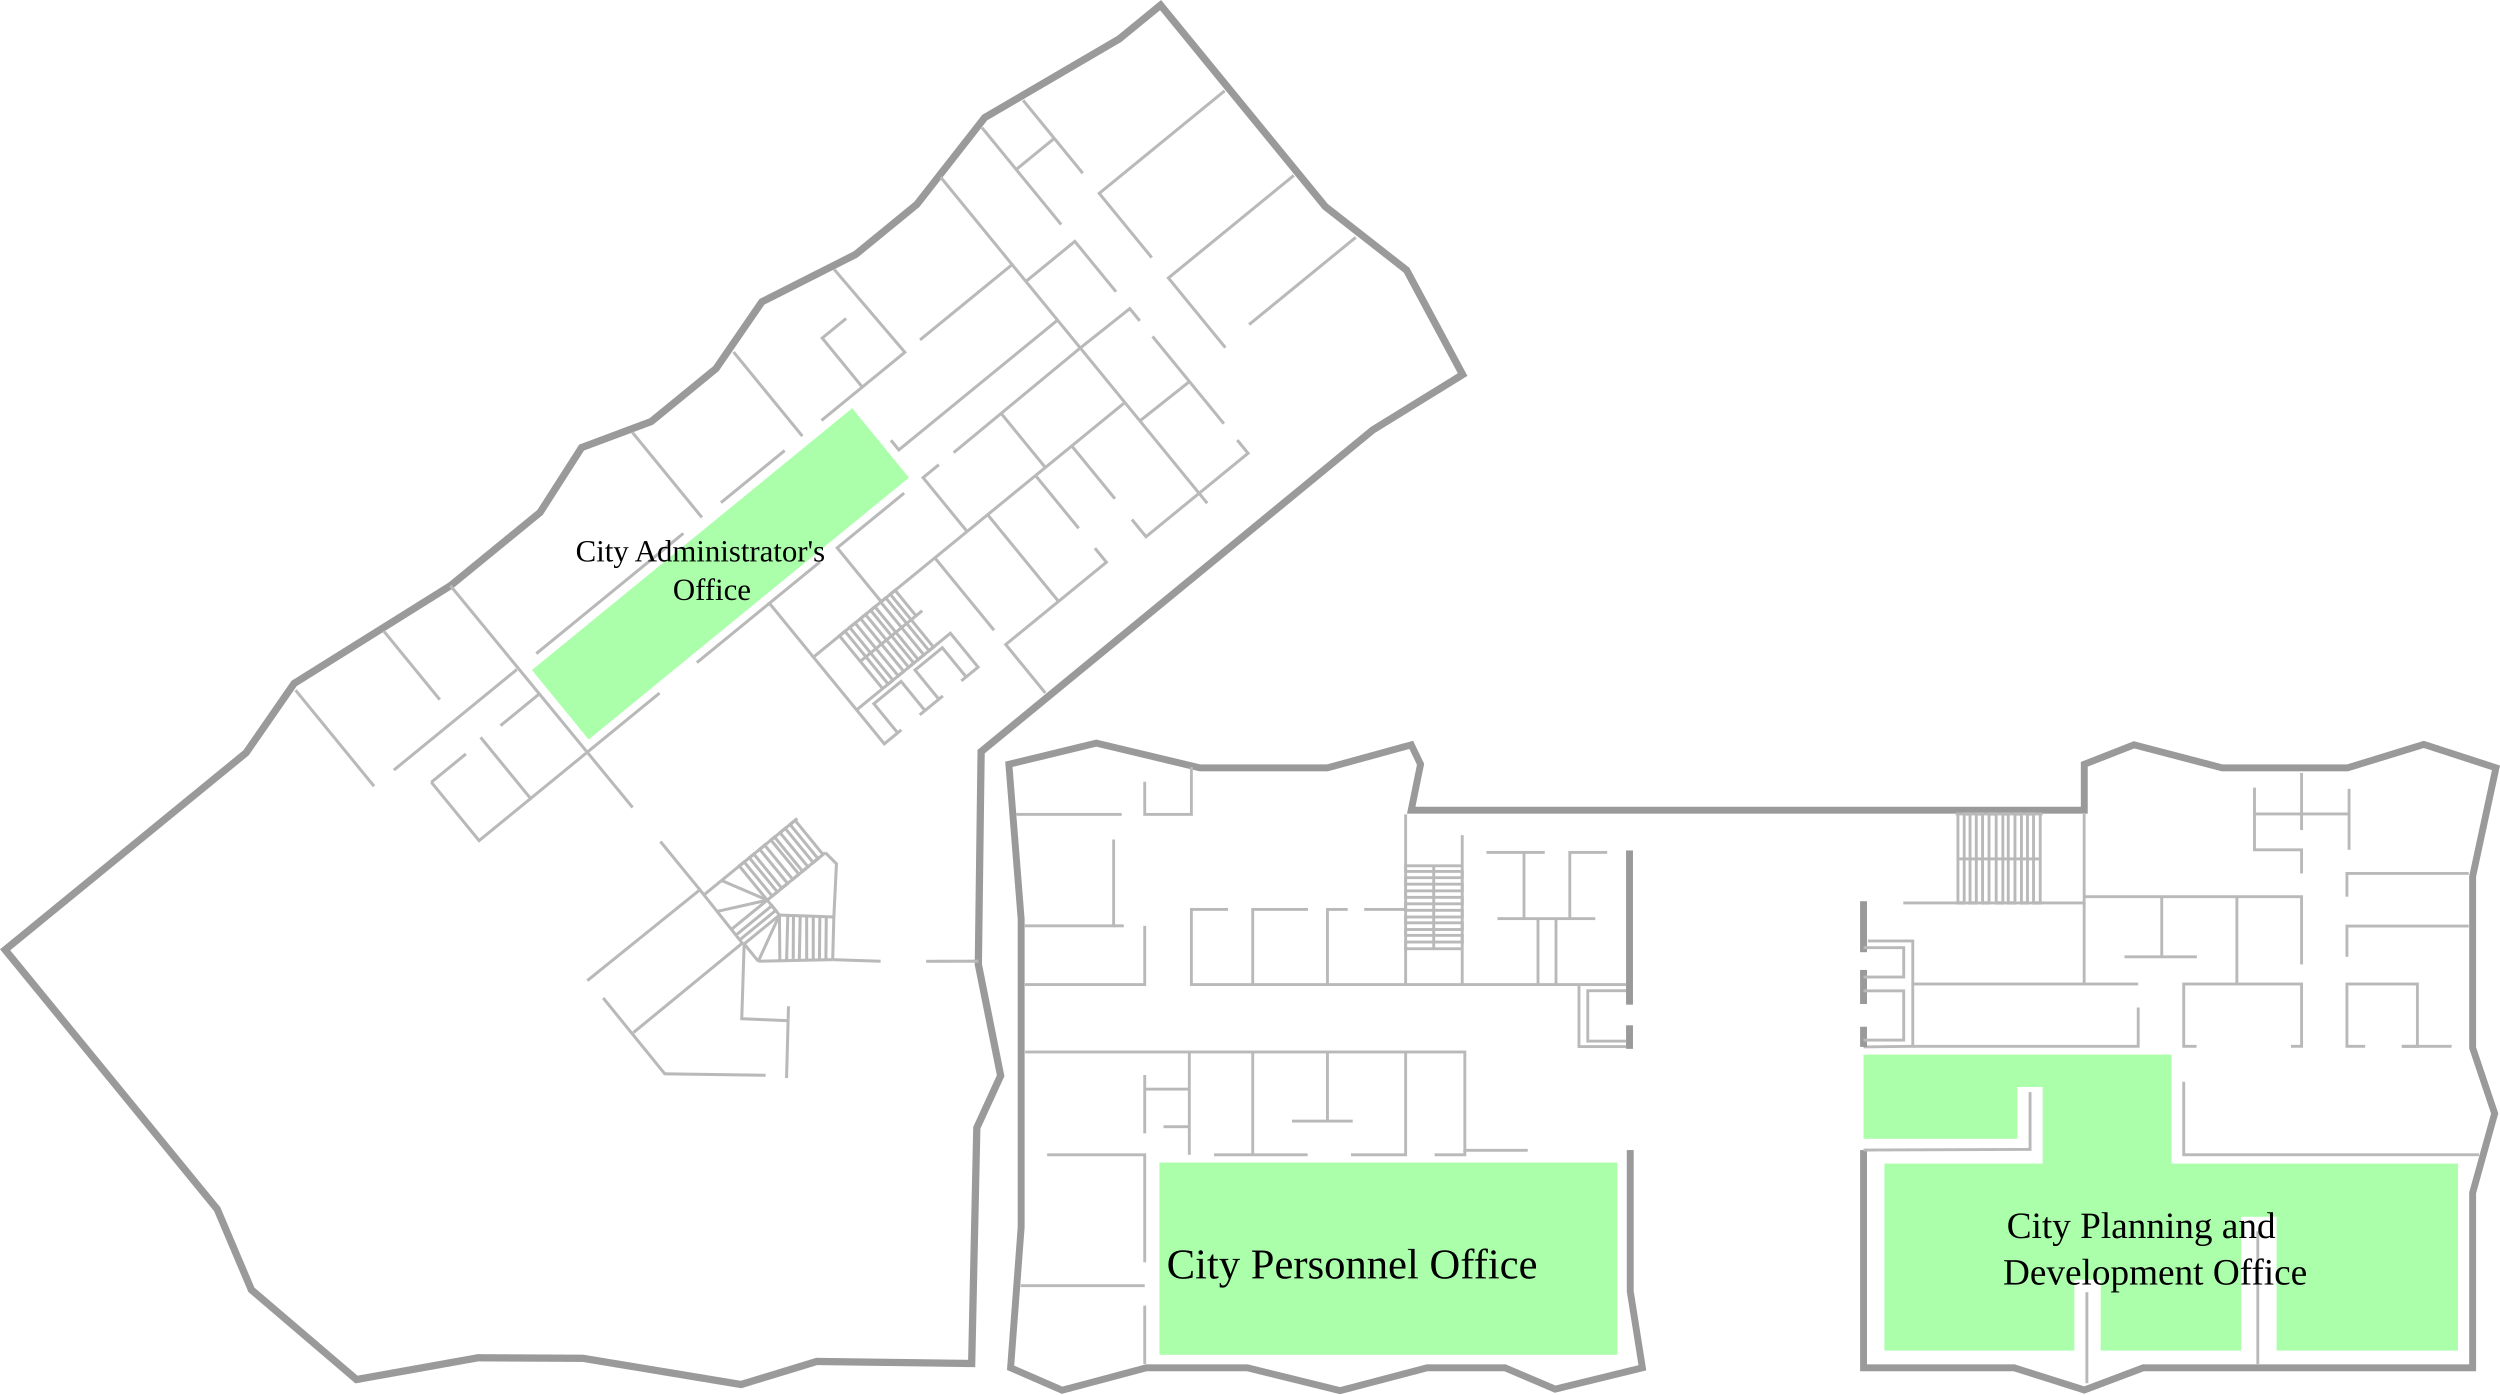
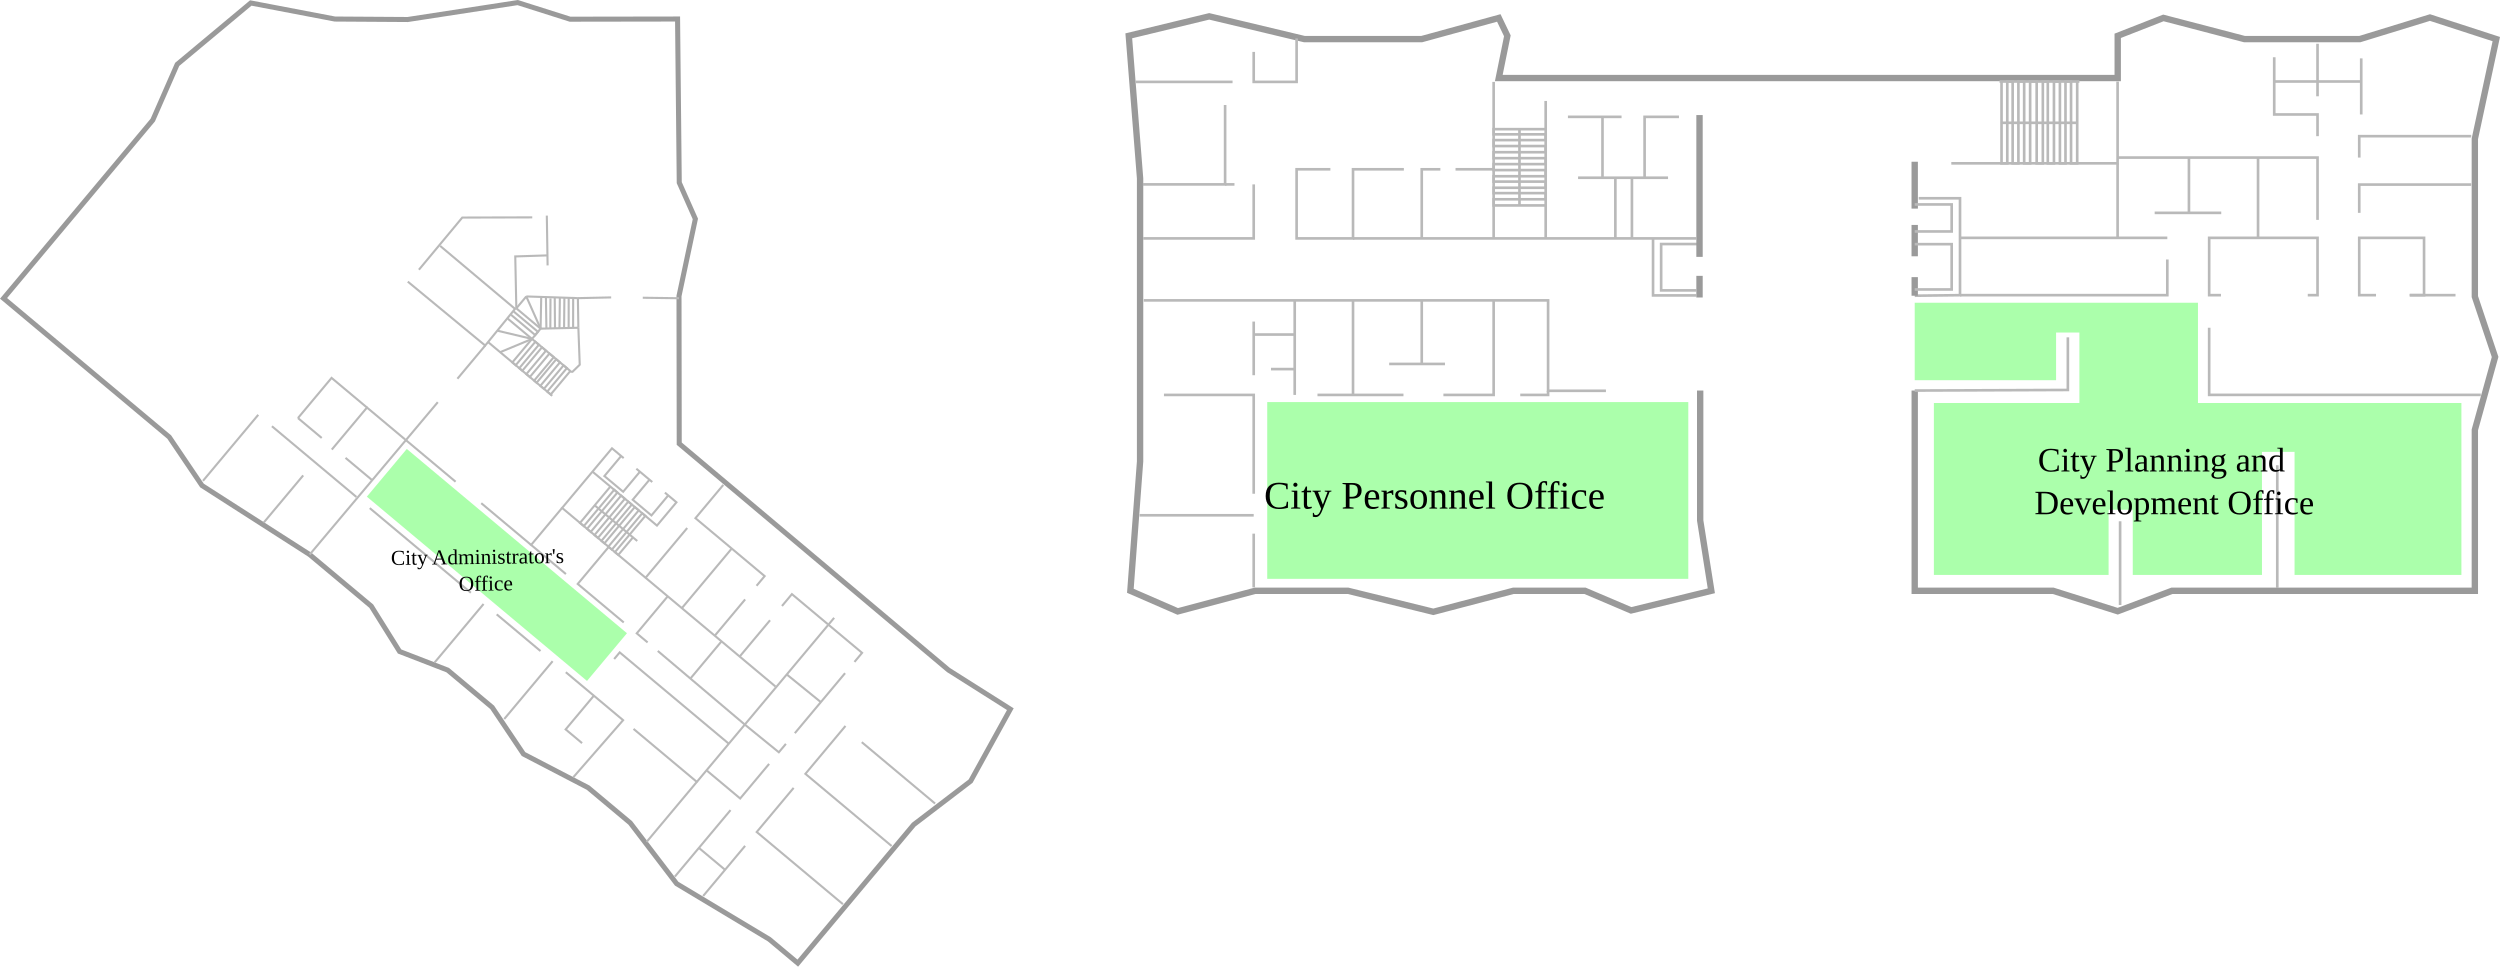
- <svg xmlns="http://www.w3.org/2000/svg" width="280.908mm" height="156.659mm" viewBox="0 0 1061.701 592.099" version="1.1" id="svg1" xml:space="preserve">
+ <svg xmlns="http://www.w3.org/2000/svg" width="245.996mm" height="95.12mm" viewBox="0 0 929.748 359.508" version="1.1" id="svg1" xml:space="preserve">
  <defs id="defs1" />
-   <g id="layer1" transform="translate(-21.74924,-117.6401)">
+   <g id="layer1" transform="matrix(0.7591142,0,0,0.7591142,-17.32283,-176.0377)">
    <g id="g3" transform="matrix(1.471395,0,0,-1.471395,-103.6755,1091.879)">
-       <g id="g1" transform="matrix(0.4398665,0,0,-0.4398665,340.831,537.1581)">
+       <g id="g1" transform="matrix(0.4666265,0,0,-0.4666265,424.0433,673.9895)">
        <g id="layer2">
          <path style="fill:#000000;fill-opacity:0;stroke:#9a9a9a;stroke-width:4.535;stroke-dasharray:none;stroke-opacity:1" d="m 488.647,470.527 v 92.688 l 7.957,50.199 -57.263,14.002 -32.874,-14.002 H 355.305 L 298.239,628.409 237.389,613.414 h -66.327 l -55.214,14.711 -33.789,-14.711 6.932,-92.291 V 319.165 l -8.066,-101.759 57.399,-13.889 67.886,16.228 h 83.76 l 54.97,-15.094 6.114,12.755 -6.114,30.124 h 441.635 v -30.124 l 32.597,-12.768 57.824,15.106 h 82.342 l 50.029,-15.377 47.336,15.377 -15.306,71.217 v 112.53 l 14.456,43.066 -14.456,52.032 V 613.414 H 825.265 l -38.691,14.569 -46.061,-14.569 H 641.731 V 470.527" id="path20" />
          <path style="fill:#000000;fill-opacity:0;stroke:#b9b9b9;stroke-width:1.89;stroke-dasharray:none;stroke-opacity:1" d="m 200.683,219.27 v 31.017 h -30.613 v -21.396" id="path46" />
          <path style="fill:#000000;fill-opacity:0;stroke:#b9b9b9;stroke-width:1.89;stroke-dasharray:none;stroke-opacity:1" d="M 154.976,250.286 H 85.583" id="path47" />
          <path style="fill:#000000;fill-opacity:0;stroke:#b9b9b9;stroke-width:1.89;stroke-dasharray:none;stroke-opacity:1" d="m 149.662,266.772 v 56.645 H 90.995" id="path48" />
          <path style="fill:#000000;fill-opacity:0;stroke:#b9b9b9;stroke-width:1.89;stroke-dasharray:none;stroke-opacity:1" d="M 149.662,323.417 H 156.335" id="path49" />
          <path style="fill:#000000;fill-opacity:0;stroke:#b9b9b9;stroke-width:1.89;stroke-dasharray:none;stroke-opacity:1" d="m 170.07,323.417 v 38.549 H 91.195" id="path50" />
          <path style="fill:#000000;fill-opacity:0;stroke:#b9b9b9;stroke-width:1.89;stroke-dasharray:none;stroke-opacity:1" d="m 224.776,312.645 h -24.093 v 49.32 h 40.25 v -49.32 h 36.282" id="path51" />
          <path style="fill:#000000;fill-opacity:0;stroke:#b9b9b9;stroke-width:1.89;stroke-dasharray:none;stroke-opacity:1" d="M 240.933,361.966 H 341.274 485.833" id="path52" />
          <path style="fill:#000000;fill-opacity:0;stroke:#b9b9b9;stroke-width:1.89;stroke-dasharray:none;stroke-opacity:1" d="m 289.969,361.966 v -49.32 h 13.28" id="path53" />
          <path style="fill:#000000;fill-opacity:0;stroke:#b9b9b9;stroke-width:1.89;stroke-dasharray:none;stroke-opacity:1" d="m 314.073,312.645 h 27.201" id="path54" />
          <path style="fill:#000000;fill-opacity:0;stroke:#b9b9b9;stroke-width:1.89;stroke-dasharray:none;stroke-opacity:1" d="M 341.274,361.966 V 250.286" id="path55" />
          <path style="fill:#000000;fill-opacity:0;stroke:#b9b9b9;stroke-width:1.89;stroke-dasharray:none;stroke-opacity:1" d="m 378.406,263.892 v 98.074" id="path56" />
          <path style="fill:#000000;fill-opacity:0;stroke:#b9b9b9;stroke-width:1.89;stroke-dasharray:none;stroke-opacity:1" d="m 394.279,275.23 h 38.266" id="path57" />
          <path style="fill:#000000;fill-opacity:0;stroke:#b9b9b9;stroke-width:1.89;stroke-dasharray:none;stroke-opacity:1" d="m 473.503,275.23 h -24.518 v 43.453" id="path59" />
          <path style="fill:#000000;fill-opacity:0;stroke:#b9b9b9;stroke-width:1.89;stroke-dasharray:none;stroke-opacity:1" d="M 465.709,318.683 H 401.507" id="path60" />
          <path style="fill:#000000;fill-opacity:0;stroke:#b9b9b9;stroke-width:1.89;stroke-dasharray:none;stroke-opacity:1" d="M 418.939,318.683 V 275.23" id="path61" />
          <path style="fill:#000000;fill-opacity:0;stroke:#b9b9b9;stroke-width:1.89;stroke-dasharray:none;stroke-opacity:1" d="m 428.117,318.683 v 43.283" id="path62" />
          <path style="fill:#000000;fill-opacity:0;stroke:#b9b9b9;stroke-width:1.89;stroke-dasharray:none;stroke-opacity:1" d="m 439.943,361.966 v -43.283" id="path63" />
          <path style="fill:#000000;fill-opacity:0;stroke:#b9b9b9;stroke-width:1.89;stroke-dasharray:none;stroke-opacity:1" d="m 91.596,406.184 h 288.518 v 64.525 h 41.288" id="path64" />
          <path style="fill:#000000;fill-opacity:0;stroke:#b9b9b9;stroke-width:1.89;stroke-dasharray:none;stroke-opacity:1" d="m 170.07,421.303 v 38.282" id="path65" />
          <path style="fill:#000000;fill-opacity:0;stroke:#b9b9b9;stroke-width:1.89;stroke-dasharray:none;stroke-opacity:1" d="m 170.07,430.561 h 29.257" id="path66" />
          <path style="fill:#000000;fill-opacity:0;stroke:#b9b9b9;stroke-width:1.89;stroke-dasharray:none;stroke-opacity:1" d="m 199.327,406.184 v 67.461" id="path67" />
          <path style="fill:#000000;fill-opacity:0;stroke:#b9b9b9;stroke-width:1.89;stroke-dasharray:none;stroke-opacity:1" d="m 182.391,455.221 h 16.936" id="path68" />
          <path style="fill:#000000;fill-opacity:0;stroke:#b9b9b9;stroke-width:1.89;stroke-dasharray:none;stroke-opacity:1" d="m 106.027,473.645 h 64.043 v 70.521" id="path69" />
          <path style="fill:#000000;fill-opacity:0;stroke:#b9b9b9;stroke-width:1.89;stroke-dasharray:none;stroke-opacity:1" d="M 88.59,559.531 H 170.07" id="path70" />
          <path style="fill:#000000;fill-opacity:0;stroke:#b9b9b9;stroke-width:1.89;stroke-dasharray:none;stroke-opacity:1" d="m 170.07,572.627 v 38.382" id="path71" />
          <path style="fill:#000000;fill-opacity:0;stroke:#b9b9b9;stroke-width:1.89;stroke-dasharray:none;stroke-opacity:1" d="m 215.564,473.645 h 61.367" id="path72" />
          <path style="fill:#000000;fill-opacity:0;stroke:#b9b9b9;stroke-width:1.89;stroke-dasharray:none;stroke-opacity:1" d="M 240.933,473.645 V 406.184" id="path73" />
          <path style="fill:#000000;fill-opacity:0;stroke:#b9b9b9;stroke-width:1.89;stroke-dasharray:none;stroke-opacity:1" d="m 289.969,406.184 v 45.352" id="path74" />
          <path style="fill:#000000;fill-opacity:0;stroke:#b9b9b9;stroke-width:1.89;stroke-dasharray:none;stroke-opacity:1" d="M 266.727,451.536 H 306.551" id="path75" />
          <path style="fill:#000000;fill-opacity:0;stroke:#b9b9b9;stroke-width:1.89;stroke-dasharray:none;stroke-opacity:1" d="m 305.418,473.645 h 35.856 v -67.461" id="path76" />
          <path style="fill:#000000;fill-opacity:0;stroke:#b9b9b9;stroke-width:1.89;stroke-dasharray:none;stroke-opacity:1" d="m 360.265,473.645 h 19.849 v -2.936" id="path77" />
          <path style="fill:#000000;fill-opacity:0;stroke:#b9b9b9;stroke-width:1.89;stroke-dasharray:none;stroke-opacity:1" d="m 455.008,361.966 v 40.675 h 30.825" id="path78" />
          <path style="fill:#000000;fill-opacity:0;stroke:#b9b9b9;stroke-width:1.89;stroke-dasharray:none;stroke-opacity:1" d="m 486.342,365.984 h -25.555 v 33.071 h 25.054" id="path80" />
          <path style="fill:#000000;fill-opacity:0;stroke:#b9b9b9;stroke-width:1.89;stroke-dasharray:none;stroke-opacity:1" d="m 378.406,284.017 h -37.132 v 3.685 h 37.132 v 4.11 h -37.132 v 4.252 h 37.132 v 4.393 h -37.132 v 4.252 h 37.132 v 4.252 h -37.132 v 4.252 h 37.132 v 4.393 h -37.132 v 3.827 h 37.132 v 4.393 h -37.132 v 3.827 h 37.132 v 4.393 h -37.132 v 4.393 h 37.132" id="path96" />
          <path style="fill:#000000;fill-opacity:0;stroke:#b9b9b9;stroke-width:1.89;stroke-dasharray:none;stroke-opacity:1" d="m 359.698,284.017 v 54.422" id="path97" />
          <path style="fill:#000000;fill-opacity:0;stroke:#b9b9b9;stroke-width:1.89;stroke-dasharray:none;stroke-opacity:1" d="m 786.485,250.003 v 58.391 H 667.831" id="path117" />
          <path style="fill:#000000;fill-opacity:0;stroke:#b9b9b9;stroke-width:1.89;stroke-dasharray:none;stroke-opacity:1" d="m 644.581,333.337 h 29.463 v 69.125 l -32.313,0.401" id="path118" />
          <path style="fill:#000000;fill-opacity:0;stroke:#b9b9b9;stroke-width:1.89;stroke-dasharray:none;stroke-opacity:1" d="m 674.044,402.462 h 147.917 v -25.455" id="path119" />
          <path style="fill:#000000;fill-opacity:0;stroke:#b9b9b9;stroke-width:1.89;stroke-dasharray:none;stroke-opacity:1" d="m 821.961,361.575 h -147.917" id="path120" />
          <path style="fill:#000000;fill-opacity:0;stroke:#b9b9b9;stroke-width:1.89;stroke-dasharray:none;stroke-opacity:1" d="m 786.485,304.284 h 142.664 v 44.464" id="path124" />
          <path style="fill:#000000;fill-opacity:0;stroke:#b9b9b9;stroke-width:1.89;stroke-dasharray:none;stroke-opacity:1" d="m 786.485,308.394 v 53.181" id="path125" />
          <path style="fill:#000000;fill-opacity:0;stroke:#b9b9b9;stroke-width:1.89;stroke-dasharray:none;stroke-opacity:1" d="M 837.394,304.284 V 343.737" id="path126" />
          <path style="fill:#000000;fill-opacity:0;stroke:#b9b9b9;stroke-width:1.89;stroke-dasharray:none;stroke-opacity:1" d="m 812.942,343.737 h 47.502" id="path127" />
          <path style="fill:#000000;fill-opacity:0;stroke:#b9b9b9;stroke-width:1.89;stroke-dasharray:none;stroke-opacity:1" d="m 860.243,402.462 h -8.418 v -40.888 h 77.324 v 40.888 h -6.973" id="path128" />
          <path style="fill:#000000;fill-opacity:0;stroke:#b9b9b9;stroke-width:1.89;stroke-dasharray:none;stroke-opacity:1" d="m 886.7,304.284 v 57.291" id="path129" />
          <path style="fill:#000000;fill-opacity:0;stroke:#b9b9b9;stroke-width:1.89;stroke-dasharray:none;stroke-opacity:1" d="m 929.149,223.078 v 37.48" id="path130" />
          <path style="fill:#000000;fill-opacity:0;stroke:#b9b9b9;stroke-width:1.89;stroke-dasharray:none;stroke-opacity:1" d="m 898.253,232.699 v 40.831 h 30.896 v 15.49" id="path131" />
          <path style="fill:#000000;fill-opacity:0;stroke:#b9b9b9;stroke-width:1.89;stroke-dasharray:none;stroke-opacity:1" d="m 960.329,233.5 v 40.029" id="path132" />
          <path style="fill:#000000;fill-opacity:0;stroke:#b9b9b9;stroke-width:1.89;stroke-dasharray:none;stroke-opacity:1" d="M 898.253,250.003 H 960.329" id="path133" />
          <path style="fill:#000000;fill-opacity:0;stroke:#b9b9b9;stroke-width:1.89;stroke-dasharray:none;stroke-opacity:1" d="m 958.912,304.284 v -15.264 h 79.914" id="path134" />
          <path style="fill:#000000;fill-opacity:0;stroke:#b9b9b9;stroke-width:1.89;stroke-dasharray:none;stroke-opacity:1" d="M 1038.826,323.558 H 958.912 V 343.737" id="path135" />
          <path style="fill:#000000;fill-opacity:0;stroke:#b9b9b9;stroke-width:1.89;stroke-dasharray:none;stroke-opacity:1" d="m 970.88,402.462 h -11.969 v -40.888 h 46.242 v 40.888 h -10.222" id="path136" />
          <path style="fill:#000000;fill-opacity:0;stroke:#b9b9b9;stroke-width:1.89;stroke-dasharray:none;stroke-opacity:1" d="M 1027.602,402.462 H 994.932" id="path137" />
          <path style="fill:#000000;fill-opacity:0;stroke:#b9b9b9;stroke-width:1.89;stroke-dasharray:none;stroke-opacity:1" d="M 1045.647,473.615 H 851.825 v -47.903" id="path138" />
          <path style="fill:#000000;fill-opacity:0;stroke:#b9b9b9;stroke-width:1.89;stroke-dasharray:none;stroke-opacity:1" d="m 751.001,432.545 v 37.557 l -109.27,0.425" id="path139" />
          <path style="fill:#000000;fill-opacity:0;stroke:#b9b9b9;stroke-width:1.89;stroke-dasharray:none;stroke-opacity:1" d="m 788.275,563.808 v 59.728" id="path140" />
          <path style="fill:#000000;fill-opacity:0;stroke:#b9b9b9;stroke-width:1.89;stroke-dasharray:none;stroke-opacity:1" d="M 900.43,611.402 V 523.816" id="path141" />
          <path style="fill:#59ff59;fill-opacity:0;stroke:#b9b9b9;stroke-width:1.89;stroke-dasharray:none;stroke-opacity:1" d="m 703.24,279.482 h 54.422" id="path163" />
          <path style="fill:#59ff59;fill-opacity:0;stroke:#b9b9b9;stroke-width:1.89;stroke-dasharray:none;stroke-opacity:1" d="m 703.665,250.003 v 58.391 h 4.11 v -58.391 h 3.827 v 58.391 h 4.11 v -58.391 h 4.11 v 58.391 h 4.252 v -58.391 h 4.677 v 58.391 h 4.393 v -58.391 h 3.543 v 58.391 h 4.393 v -58.391 h 4.252 v 58.391 h 3.968 v -58.391 h 3.968 v 58.391 h 4.393 v -58.391" id="path177" />
          <path style="fill:#59ff59;fill-opacity:0;stroke:#b9b9b9;stroke-width:1.89;stroke-dasharray:none;stroke-opacity:1" d="m 702.248,250.003 h 56.973" id="path178" />
          <path style="fill:#59ff59;fill-opacity:0;stroke:#9a9a9a;stroke-width:4.535;stroke-dasharray:none;stroke-opacity:1" d="m 641.719,307.26 v 33.447" id="path179" />
          <path style="fill:#59ff59;fill-opacity:0;stroke:#9a9a9a;stroke-width:4.535;stroke-dasharray:none;stroke-opacity:1" d="m 641.719,352.355 v 22.366" id="path180" />
          <path style="fill:#59ff59;fill-opacity:0;stroke:#9a9a9a;stroke-width:4.535;stroke-dasharray:none;stroke-opacity:1" d="m 641.719,389.602 0.012,13.261" id="path181" />
          <path style="fill:#59ff59;fill-opacity:0;stroke:#b9b9b9;stroke-width:1.89;stroke-dasharray:none;stroke-opacity:1" d="m 641.719,398.389 h 26.373 v -32.313 h -26.373" id="path185" />
          <path style="fill:#59ff59;fill-opacity:0;stroke:#b9b9b9;stroke-width:1.89;stroke-dasharray:none;stroke-opacity:1" d="m 641.719,337.731 h 26.373 v 19.275 h -26.373" id="path186" />
          <path style="fill:#59ff59;fill-opacity:0;stroke:#9a9a9a;stroke-width:4.535;stroke-dasharray:none;stroke-opacity:1" d="M 488.172,404.129 V 388.681" id="path187" />
          <path style="fill:#59ff59;fill-opacity:0;stroke:#9a9a9a;stroke-width:4.535;stroke-dasharray:none;stroke-opacity:1" d="M 488.172,375.146 V 273.955" id="path188" />
        </g>
        <g id="layer4">
          <path class="rooms" data-floorlocation="Third Floor" data-roomname="Lipa City Planning and Development Office" style="opacity:1;fill:#59ff59;fill-opacity:0.5;stroke:#9a9a9a;stroke-width:4.535;stroke-opacity:0" d="m 655.404,479.427 v 122.663 h 124.667 v -46.5 h 17.237 v 46.5 h 92.198 v -87.788 h 23.25 v 87.788 H 1031.811 V 479.427 H 843.831 V 407.874 H 641.727 V 463.158 H 742.591 v -34.038 h 16.636 v 50.308 z" id="path17" transform="translate(-4.5861793e-6)" />
          <path class="rooms" data-floorlocation="Third Floor" data-roomname="Lipa City Personnel Office" style="opacity:1;fill:#59ff59;fill-opacity:0.5;stroke:#b9b9b9;stroke-width:1.89;stroke-dasharray:none;stroke-opacity:0" d="M 179.707,604.883 V 478.747 H 480.164 v 126.135 z" id="path158" transform="translate(-4.5861793e-6)" />
        </g>
+         <text xml:space="preserve" style="font-size:10.743px;text-align:center;writing-mode:lr-tb;direction:ltr;text-anchor:middle;fill:#000000;stroke:#b9b9b9;stroke-width:1.039;stroke-opacity:0" x="716.654" y="-304.799" id="text1" transform="matrix(2.273417,0,0,2.273417,-774.8509,1221.184)">
+           <tspan id="tspan1" style="stroke-width:1.039" x="716.654" y="-304.799">City Planning and </tspan>
+           <tspan style="stroke-width:1.039" x="716.654" y="-291.371" id="tspan2">Development Office</tspan>
+         </text>
+         <text xml:space="preserve" style="font-size:12.3px;text-align:center;writing-mode:lr-tb;direction:ltr;text-anchor:middle;fill:#000000;stroke:#b9b9b9;stroke-width:1.189;stroke-opacity:0" x="486.251" y="-293.131" id="text4" transform="matrix(2.273417,0,0,2.273417,-774.8509,1221.184)">
+           <tspan style="stroke-width:1.189" x="486.251" y="-293.131" id="tspan4">City Personnel Office</tspan>
+         </text>
      </g>
-       <g id="g2" transform="matrix(0.3583747,0.2929992,-0.2929992,0.3583747,247.4892,121.4857)">
+       <g id="g2" transform="matrix(0.2841731,-0.2378533,-0.2378533,-0.2841731,218.3096,696.9736)">
        <g id="layer4-1">
          <path style="fill:#59ff59;fill-opacity:0;stroke:#9a9a9a;stroke-width:4.535;stroke-dasharray:none;stroke-opacity:1" d="M 95.523,665.541 V 456.638 l -15.306,-52.438 15.306,-84.752 67.178,-37.415 50.454,-41.667 66.044,-75.114 45.635,-18.737 73.98,-62.133 95.523,111.767 32.03,15.707 33.164,62.534 85.318,101.618 316.047,0.699 65.194,-8.717 14.14,72.493 -14.14,62.797 v 162.262 h -33.362 l -95.891,15.118 -67.058,-15.118 h -49.306 l -63.911,14.116 -48.53,-14.116 h -52.112 l -43.917,14.917 -45.635,-14.917 h -72.194 l -114.033,14.516 -50.52,-14.516 z" id="path19" />
          <path style="fill:#59ff59;fill-opacity:0;stroke:#b9b9b9;stroke-width:1.89;stroke-dasharray:none;stroke-opacity:1" d="m 422.105,295.233 29.263,33.873" id="path20-0" />
          <path style="fill:#59ff59;fill-opacity:0;stroke:#b9b9b9;stroke-width:1.89;stroke-dasharray:none;stroke-opacity:1" d="m 413.085,304.853 -48.103,40.487 0.2,60.931" id="path21" />
          <path style="fill:#59ff59;fill-opacity:0;stroke:#b9b9b9;stroke-width:1.89;stroke-dasharray:none;stroke-opacity:1" d="m 364.381,420.902 90.193,-0.601 -0.601,-42.491 -87.897,-0.183" id="path22" />
          <path style="fill:#59ff59;fill-opacity:0;stroke:#b9b9b9;stroke-width:1.89;stroke-dasharray:none;stroke-opacity:1" d="m 454.574,420.301 1e-5,38.883" id="path23" />
          <path style="fill:#59ff59;fill-opacity:0;stroke:#b9b9b9;stroke-width:1.89;stroke-dasharray:none;stroke-opacity:1" d="m 454.574,486.643 -0.401,178.898" id="path24" />
          <path style="fill:#59ff59;fill-opacity:0;stroke:#b9b9b9;stroke-width:1.89;stroke-dasharray:none;stroke-opacity:1" d="M 529.768,416.247 H 454.574" id="path37" />
          <path style="fill:#59ff59;fill-opacity:0;stroke:#b9b9b9;stroke-width:1.89;stroke-dasharray:none;stroke-opacity:1" d="m 454.574,388.752 h 75.194" id="path38" />
          <path style="fill:#59ff59;fill-opacity:0;stroke:#b9b9b9;stroke-width:1.89;stroke-dasharray:none;stroke-opacity:1" d="m 527.931,388.752 v 27.495 h -4.059 v -27.495 h -3.858 v 27.495 h -4.209 v -27.495 h -4.359 v 27.495 h -2.936 v -27.495 h -5.031 v 27.495 h -4.059 v -27.495 h -4.71 v 27.495 h -3.608 v -27.495 h -4.159 V 416.247 H 482.999 v -27.495" id="path39" />
          <path style="fill:#59ff59;fill-opacity:0;stroke:#b9b9b9;stroke-width:1.89;stroke-dasharray:none;stroke-opacity:1" d="M 468.704,416.247 482.999,388.752" id="path40" />
          <path style="fill:#59ff59;fill-opacity:0;stroke:#b9b9b9;stroke-width:1.89;stroke-dasharray:none;stroke-opacity:1" d="M 454.574,402.964 482.999,388.752" id="path41" />
          <path style="fill:#59ff59;fill-opacity:0;stroke:#b9b9b9;stroke-width:1.89;stroke-dasharray:none;stroke-opacity:1" d="M 482.999,388.752 V 376.707 H 454.574" id="path43" />
          <path style="fill:#59ff59;fill-opacity:0;stroke:#b9b9b9;stroke-width:1.89;stroke-dasharray:none;stroke-opacity:1" d="M 454.574,380.415 H 482.999 v 3.808 h -28.425" id="path44" />
          <path style="fill:#59ff59;fill-opacity:0;stroke:#b9b9b9;stroke-width:1.89;stroke-dasharray:none;stroke-opacity:1" d="M 454.574,376.707 423.9,341.557 445.476,322.285" id="path45" />
          <path style="fill:#59ff59;fill-opacity:0;stroke:#b9b9b9;stroke-width:1.89;stroke-dasharray:none;stroke-opacity:1" d="M 454.574,362.777 482.999,376.707" id="path46-9" />
          <path style="fill:#59ff59;fill-opacity:0;stroke:#b9b9b9;stroke-width:1.89;stroke-dasharray:none;stroke-opacity:1" d="m 454.574,362.777 36.528,-28.59" id="path47-9" />
          <path style="fill:#59ff59;fill-opacity:0;stroke:#b9b9b9;stroke-width:1.89;stroke-dasharray:none;stroke-opacity:1" d="m 482.999,376.707 25.511,-22.395" id="path48-6" />
          <path style="fill:#59ff59;fill-opacity:0;stroke:#b9b9b9;stroke-width:1.89;stroke-dasharray:none;stroke-opacity:1" d="M 508.51,354.313 491.102,334.188" id="path49-8" />
          <path style="fill:#59ff59;fill-opacity:0;stroke:#b9b9b9;stroke-width:1.89;stroke-dasharray:none;stroke-opacity:1" d="m 487.768,336.798 17.194,20.629" id="path50-3" />
          <path style="fill:#59ff59;fill-opacity:0;stroke:#b9b9b9;stroke-width:1.89;stroke-dasharray:none;stroke-opacity:1" d="M 501.95,360.071 484.591,339.284" id="path51-4" />
          <path style="fill:#59ff59;fill-opacity:0;stroke:#b9b9b9;stroke-width:1.89;stroke-dasharray:none;stroke-opacity:1" d="m 481.552,341.663 17.303,21.126" id="path52-8" />
          <path style="fill:#59ff59;fill-opacity:0;stroke:#b9b9b9;stroke-width:1.89;stroke-dasharray:none;stroke-opacity:1" d="M 495.754,365.51 478.347,344.171" id="path53-4" />
          <path style="fill:#59ff59;fill-opacity:0;stroke:#b9b9b9;stroke-width:1.89;stroke-dasharray:none;stroke-opacity:1" d="m 474.721,347.009 18.006,21.158" id="path54-9" />
          <path style="fill:#59ff59;fill-opacity:0;stroke:#b9b9b9;stroke-width:1.89;stroke-dasharray:none;stroke-opacity:1" d="M 489.567,370.941 472.362,350.15" id="path55-9" />
          <path style="fill:#59ff59;fill-opacity:0;stroke:#b9b9b9;stroke-width:1.89;stroke-dasharray:none;stroke-opacity:1" d="m 468.478,351.895 18.441,21.371" id="path56-2" />
          <path style="fill:#59ff59;fill-opacity:0;stroke:#b9b9b9;stroke-width:1.89;stroke-dasharray:none;stroke-opacity:1" d="M 482.999,376.707 465.15,354.5" id="path57-5" />
          <path style="fill:#59ff59;fill-opacity:0;stroke:#b9b9b9;stroke-width:1.89;stroke-dasharray:none;stroke-opacity:1" d="m 454.574,362.777 v 13.93" id="path58" />
          <path style="fill:#59ff59;fill-opacity:0;stroke:#b9b9b9;stroke-width:1.89;stroke-dasharray:none;stroke-opacity:1" d="m 508.51,354.313 22.251,24.66 -0.992,9.779" id="path59-5" />
          <path style="fill:#59ff59;fill-opacity:0;stroke:#b9b9b9;stroke-width:1.89;stroke-dasharray:none;stroke-opacity:1" d="M 491.102,334.188 513.612,314.488" id="path60-3" />
          <path style="fill:#59ff59;fill-opacity:0;stroke:#b9b9b9;stroke-width:1.89;stroke-dasharray:none;stroke-opacity:1" d="m 535.579,296.489 25.249,-20.556" id="path61-3" />
          <path style="fill:#59ff59;fill-opacity:0;stroke:#b9b9b9;stroke-width:1.89;stroke-dasharray:none;stroke-opacity:1" d="M 453.171,598.883 H 354.159" id="path63-3" />
          <path style="fill:#59ff59;fill-opacity:0;stroke:#b9b9b9;stroke-width:1.89;stroke-dasharray:none;stroke-opacity:1" d="m 338.156,598.883 v 77.366" id="path64-7" />
          <path style="fill:#59ff59;fill-opacity:0;stroke:#b9b9b9;stroke-width:1.89;stroke-dasharray:none;stroke-opacity:1" d="m 404.066,614.717 v 55.319" id="path65-4" />
          <path style="fill:#59ff59;fill-opacity:0;stroke:#b9b9b9;stroke-width:1.89;stroke-dasharray:none;stroke-opacity:1" d="M 468.805,598.883 H 587.258" id="path66-3" />
          <path style="fill:#59ff59;fill-opacity:0;stroke:#b9b9b9;stroke-width:1.89;stroke-dasharray:none;stroke-opacity:1" d="m 617.523,598.883 h 51.31" id="path67-8" />
          <path style="fill:#59ff59;fill-opacity:0;stroke:#b9b9b9;stroke-width:1.89;stroke-dasharray:none;stroke-opacity:1" d="m 698.497,598.883 h 67.144 l -1.403,67.946" id="path68-0" />
          <path style="fill:#59ff59;fill-opacity:0;stroke:#b9b9b9;stroke-width:1.89;stroke-dasharray:none;stroke-opacity:1" d="m 683.064,598.883 v 67.745" id="path69-8" />
          <path style="fill:#59ff59;fill-opacity:0;stroke:#b9b9b9;stroke-width:1.89;stroke-dasharray:none;stroke-opacity:1" d="M 750.608,638.368 H 731.367 V 598.883" id="path70-8" />
          <path style="fill:#59ff59;fill-opacity:0;stroke:#b9b9b9;stroke-width:1.89;stroke-dasharray:none;stroke-opacity:1" d="m 777.867,598.883 h 74.159 v 70.351" id="path74-0" />
          <path style="fill:#59ff59;fill-opacity:0;stroke:#b9b9b9;stroke-width:1.89;stroke-dasharray:none;stroke-opacity:1" d="M 852.026,598.883 V 406.671" id="path75-6" />
          <path style="fill:#59ff59;fill-opacity:0;stroke:#b9b9b9;stroke-width:1.89;stroke-dasharray:none;stroke-opacity:1" d="M 891.51,676.85 V 598.883" id="path76-8" />
          <path style="fill:#59ff59;fill-opacity:0;stroke:#b9b9b9;stroke-width:1.89;stroke-dasharray:none;stroke-opacity:1" d="M 922.176,673.844 V 615.118" id="path77-1" />
          <path style="fill:#59ff59;fill-opacity:0;stroke:#b9b9b9;stroke-width:1.89;stroke-dasharray:none;stroke-opacity:1" d="m 891.51,643.178 h 30.666" id="path78-9" />
          <path style="fill:#59ff59;fill-opacity:0;stroke:#b9b9b9;stroke-width:1.89;stroke-dasharray:none;stroke-opacity:1" d="M 1023.193,598.883 H 922.176 v -51.711" id="path79" />
          <path style="fill:#59ff59;fill-opacity:0;stroke:#b9b9b9;stroke-width:1.89;stroke-dasharray:none;stroke-opacity:1" d="M 1023.193,530.737 H 922.176 v -56.12" id="path80-8" />
          <path style="fill:#59ff59;fill-opacity:0;stroke:#b9b9b9;stroke-width:1.89;stroke-dasharray:none;stroke-opacity:1" d="m 942.755,476.409 h 85.885" id="path81" />
          <path style="fill:#59ff59;fill-opacity:0;stroke:#b9b9b9;stroke-width:1.89;stroke-dasharray:none;stroke-opacity:1" d="m 724.215,561.904 v -7.759 h 127.811" id="path82" />
          <path style="fill:#59ff59;fill-opacity:0;stroke:#b9b9b9;stroke-width:1.89;stroke-dasharray:none;stroke-opacity:1" d="m 852.618,585.324 h 38.833 v -40.533" id="path83" />
          <path style="fill:#59ff59;fill-opacity:0;stroke:#b9b9b9;stroke-width:1.89;stroke-dasharray:none;stroke-opacity:1" d="M 891.451,508.793 V 438.497" id="path84" />
          <path style="fill:#59ff59;fill-opacity:0;stroke:#b9b9b9;stroke-width:1.89;stroke-dasharray:none;stroke-opacity:1" d="m 852.026,531.739 39.425,-0.554 v -9.868" id="path95" />
          <path style="fill:#59ff59;fill-opacity:0;stroke:#b9b9b9;stroke-width:1.89;stroke-dasharray:none;stroke-opacity:1" d="M 852.026,531.739 749.606,531.186" id="path96-9" />
          <path style="fill:#59ff59;fill-opacity:0;stroke:#b9b9b9;stroke-width:1.89;stroke-dasharray:none;stroke-opacity:1" d="M 737.681,531.186 H 724.953 v -43.368" id="path97-7" />
          <path style="fill:#59ff59;fill-opacity:0;stroke:#b9b9b9;stroke-width:1.89;stroke-dasharray:none;stroke-opacity:1" d="M 787.991,531.186 V 487.818" id="path98" />
          <path style="fill:#59ff59;fill-opacity:0;stroke:#b9b9b9;stroke-width:1.89;stroke-dasharray:none;stroke-opacity:1" d="M 851.224,487.818 H 601.198 v -69.822 h 13.72" id="path99" />
          <path style="fill:#59ff59;fill-opacity:0;stroke:#b9b9b9;stroke-width:1.89;stroke-dasharray:none;stroke-opacity:1" d="m 629.749,417.996 h 18.64" id="path100" />
          <path style="fill:#59ff59;fill-opacity:0;stroke:#b9b9b9;stroke-width:1.89;stroke-dasharray:none;stroke-opacity:1" d="m 663.221,417.996 h 13.516 v 27.304 H 601.198" id="path101" />
          <path style="fill:#59ff59;fill-opacity:0;stroke:#b9b9b9;stroke-width:1.89;stroke-dasharray:none;stroke-opacity:1" d="m 698.988,429.52 v 58.297" id="path102" />
          <path style="fill:#59ff59;fill-opacity:0;stroke:#b9b9b9;stroke-width:1.89;stroke-dasharray:none;stroke-opacity:1" d="M 709.721,531.186 H 655.805 V 487.818" id="path103" />
          <path style="fill:#59ff59;fill-opacity:0;stroke:#b9b9b9;stroke-width:1.89;stroke-dasharray:none;stroke-opacity:1" d="M 641.976,531.186 H 601.198 v -43.368" id="path104" />
          <path style="fill:#59ff59;fill-opacity:0;stroke:#b9b9b9;stroke-width:1.89;stroke-dasharray:none;stroke-opacity:1" d="M 601.198,531.186 H 542.763" id="path105" />
          <path style="fill:#59ff59;fill-opacity:0;stroke:#b9b9b9;stroke-width:1.89;stroke-dasharray:none;stroke-opacity:1" d="m 512.699,531.186 h -59.127" id="path106" />
          <path style="fill:#59ff59;fill-opacity:0;stroke:#b9b9b9;stroke-width:1.89;stroke-dasharray:none;stroke-opacity:1" d="m 453.572,531.186 h -44.696 v 49.258" id="path107" />
          <path style="fill:#59ff59;fill-opacity:0;stroke:#b9b9b9;stroke-width:1.89;stroke-dasharray:none;stroke-opacity:1" d="M 408.876,531.186 H 367.387 V 578.239" id="path109" />
          <path style="fill:#59ff59;fill-opacity:0;stroke:#b9b9b9;stroke-width:1.89;stroke-dasharray:none;stroke-opacity:1" d="m 367.387,578.239 h 27.86" id="path110" />
          <path style="fill:#59ff59;fill-opacity:0;stroke:#b9b9b9;stroke-width:1.89;stroke-dasharray:none;stroke-opacity:1" d="m 423.107,578.239 h 31.618" id="path111" />
          <path style="fill:#59ff59;fill-opacity:0;stroke:#b9b9b9;stroke-width:1.89;stroke-dasharray:none;stroke-opacity:1" d="M 780.072,429.32 V 417.996 H 698.988 V 379.012" id="path112" />
          <path style="fill:#59ff59;fill-opacity:0;stroke:#b9b9b9;stroke-width:1.89;stroke-dasharray:none;stroke-opacity:1" d="m 780.072,445.3 v 42.517" id="path113" />
          <path style="fill:#59ff59;fill-opacity:0;stroke:#b9b9b9;stroke-width:1.89;stroke-dasharray:none;stroke-opacity:1" d="M 741.506,487.818 V 417.996" id="path114" />
          <path style="fill:#59ff59;fill-opacity:0;stroke:#b9b9b9;stroke-width:1.89;stroke-dasharray:none;stroke-opacity:1" d="m 809.25,487.818 v -42.517" id="path115" />
          <path style="fill:#59ff59;fill-opacity:0;stroke:#b9b9b9;stroke-width:1.89;stroke-dasharray:none;stroke-opacity:1" d="M 809.25,428.577 V 414.688 H 851.424" id="path116" />
          <path style="fill:#59ff59;fill-opacity:0;stroke:#b9b9b9;stroke-width:1.89;stroke-dasharray:none;stroke-opacity:1" d="m 851.424,414.688 h 40.026 v 10.624" id="path117-2" />
          <path style="fill:#59ff59;fill-opacity:0;stroke:#b9b9b9;stroke-width:1.89;stroke-dasharray:none;stroke-opacity:1" d="m 891.451,472.412 -39.425,0.601" id="path118-2" />
          <path style="fill:#59ff59;fill-opacity:0;stroke:#b9b9b9;stroke-width:1.89;stroke-dasharray:none;stroke-opacity:1" d="m 622.173,467.268 h 49.867" id="path132-8" />
          <path style="fill:#59ff59;fill-opacity:0;stroke:#b9b9b9;stroke-width:1.89;stroke-dasharray:none;stroke-opacity:1" d="m 667.029,467.268 v 20.55 H 663.121 v -42.517 h -3.608 v 42.517 h -4.109 v -42.517 h -4.61 v 42.517 h -3.508 v -42.517 h -4.109 v 42.517 h -4.009 v -42.517 h -4.409 v 42.517 h -4.309 v -42.517 h -3.808 v 42.517 h -4.47 v -42.517" id="path133-2" />
          <path style="fill:#59ff59;fill-opacity:0;stroke:#b9b9b9;stroke-width:1.89;stroke-dasharray:none;stroke-opacity:1" d="m 611.969,417.996 v 23.478 h 21.967 v -23.478" id="path138-8" />
          <path style="fill:#59ff59;fill-opacity:0;stroke:#b9b9b9;stroke-width:1.89;stroke-dasharray:none;stroke-opacity:1" d="m 645.132,417.996 v 23.478 h 21.967 v -23.478" id="path139-9" />
          <path style="fill:#59ff59;fill-opacity:0;stroke:#b9b9b9;stroke-width:1.89;stroke-dasharray:none;stroke-opacity:1" d="m 602.491,599.284 v 68.547" id="path140-0" />
        </g>
        <g id="layer5">
          <path class="rooms" data-floorlocation="Third Floor" data-roomname="Lipa City Administrator_s Office" style="fill:#59ff59;fill-opacity:0.5;stroke:#b9b9b9;stroke-width:1.89;stroke-dasharray:none;stroke-opacity:0" d="M 718.139,536.75 H 460.186 v 55.92 H 718.139 Z" id="path143" />
        </g>
+         <text xml:space="preserve" style="font-size:19.209px;text-align:center;writing-mode:lr-tb;direction:ltr;text-anchor:middle;fill:#000000;stroke:#b9b9b9;stroke-width:1.857;stroke-opacity:0" x="91.413" y="811.111" id="text5" transform="rotate(-40.59011)">
+           <tspan style="stroke-width:1.857" x="91.413" y="811.111" id="tspan5">City Administrator's </tspan>
+           <tspan style="stroke-width:1.857" x="91.413" y="835.122" id="tspan6">Office</tspan>
+         </text>
      </g>
-       <text xml:space="preserve" style="font-size:10.743px;text-align:center;writing-mode:lr-tb;direction:ltr;text-anchor:middle;fill:#000000;stroke:#b9b9b9;stroke-width:1.039;stroke-opacity:0" x="716.654" y="-304.799" id="text1" transform="scale(1,-1)">
-         <tspan id="tspan1" style="stroke-width:1.039" x="716.654" y="-304.799">City Planning and </tspan>
-         <tspan style="stroke-width:1.039" x="716.654" y="-291.371" id="tspan2">Development Office</tspan>
-       </text>
-       <text xml:space="preserve" style="font-size:12.3px;text-align:center;writing-mode:lr-tb;direction:ltr;text-anchor:middle;fill:#000000;stroke:#b9b9b9;stroke-width:1.189;stroke-opacity:0" x="486.251" y="-293.131" id="text4" transform="scale(1,-1)">
-         <tspan style="stroke-width:1.189" x="486.251" y="-293.131" id="tspan4">City Personnel Office</tspan>
-       </text>
-       <text xml:space="preserve" style="font-size:8.892px;text-align:center;writing-mode:lr-tb;direction:ltr;text-anchor:middle;fill:#000000;stroke:#b9b9b9;stroke-width:0.86;stroke-opacity:0" x="298.501" y="-500.084" id="text5" transform="scale(1,-1)">
-         <tspan style="stroke-width:0.86" x="298.501" y="-500.084" id="tspan5">City Administrator's </tspan>
-         <tspan style="stroke-width:0.86" x="298.501" y="-488.969" id="tspan6">Office</tspan>
-       </text>
    </g>
  </g>
</svg>
